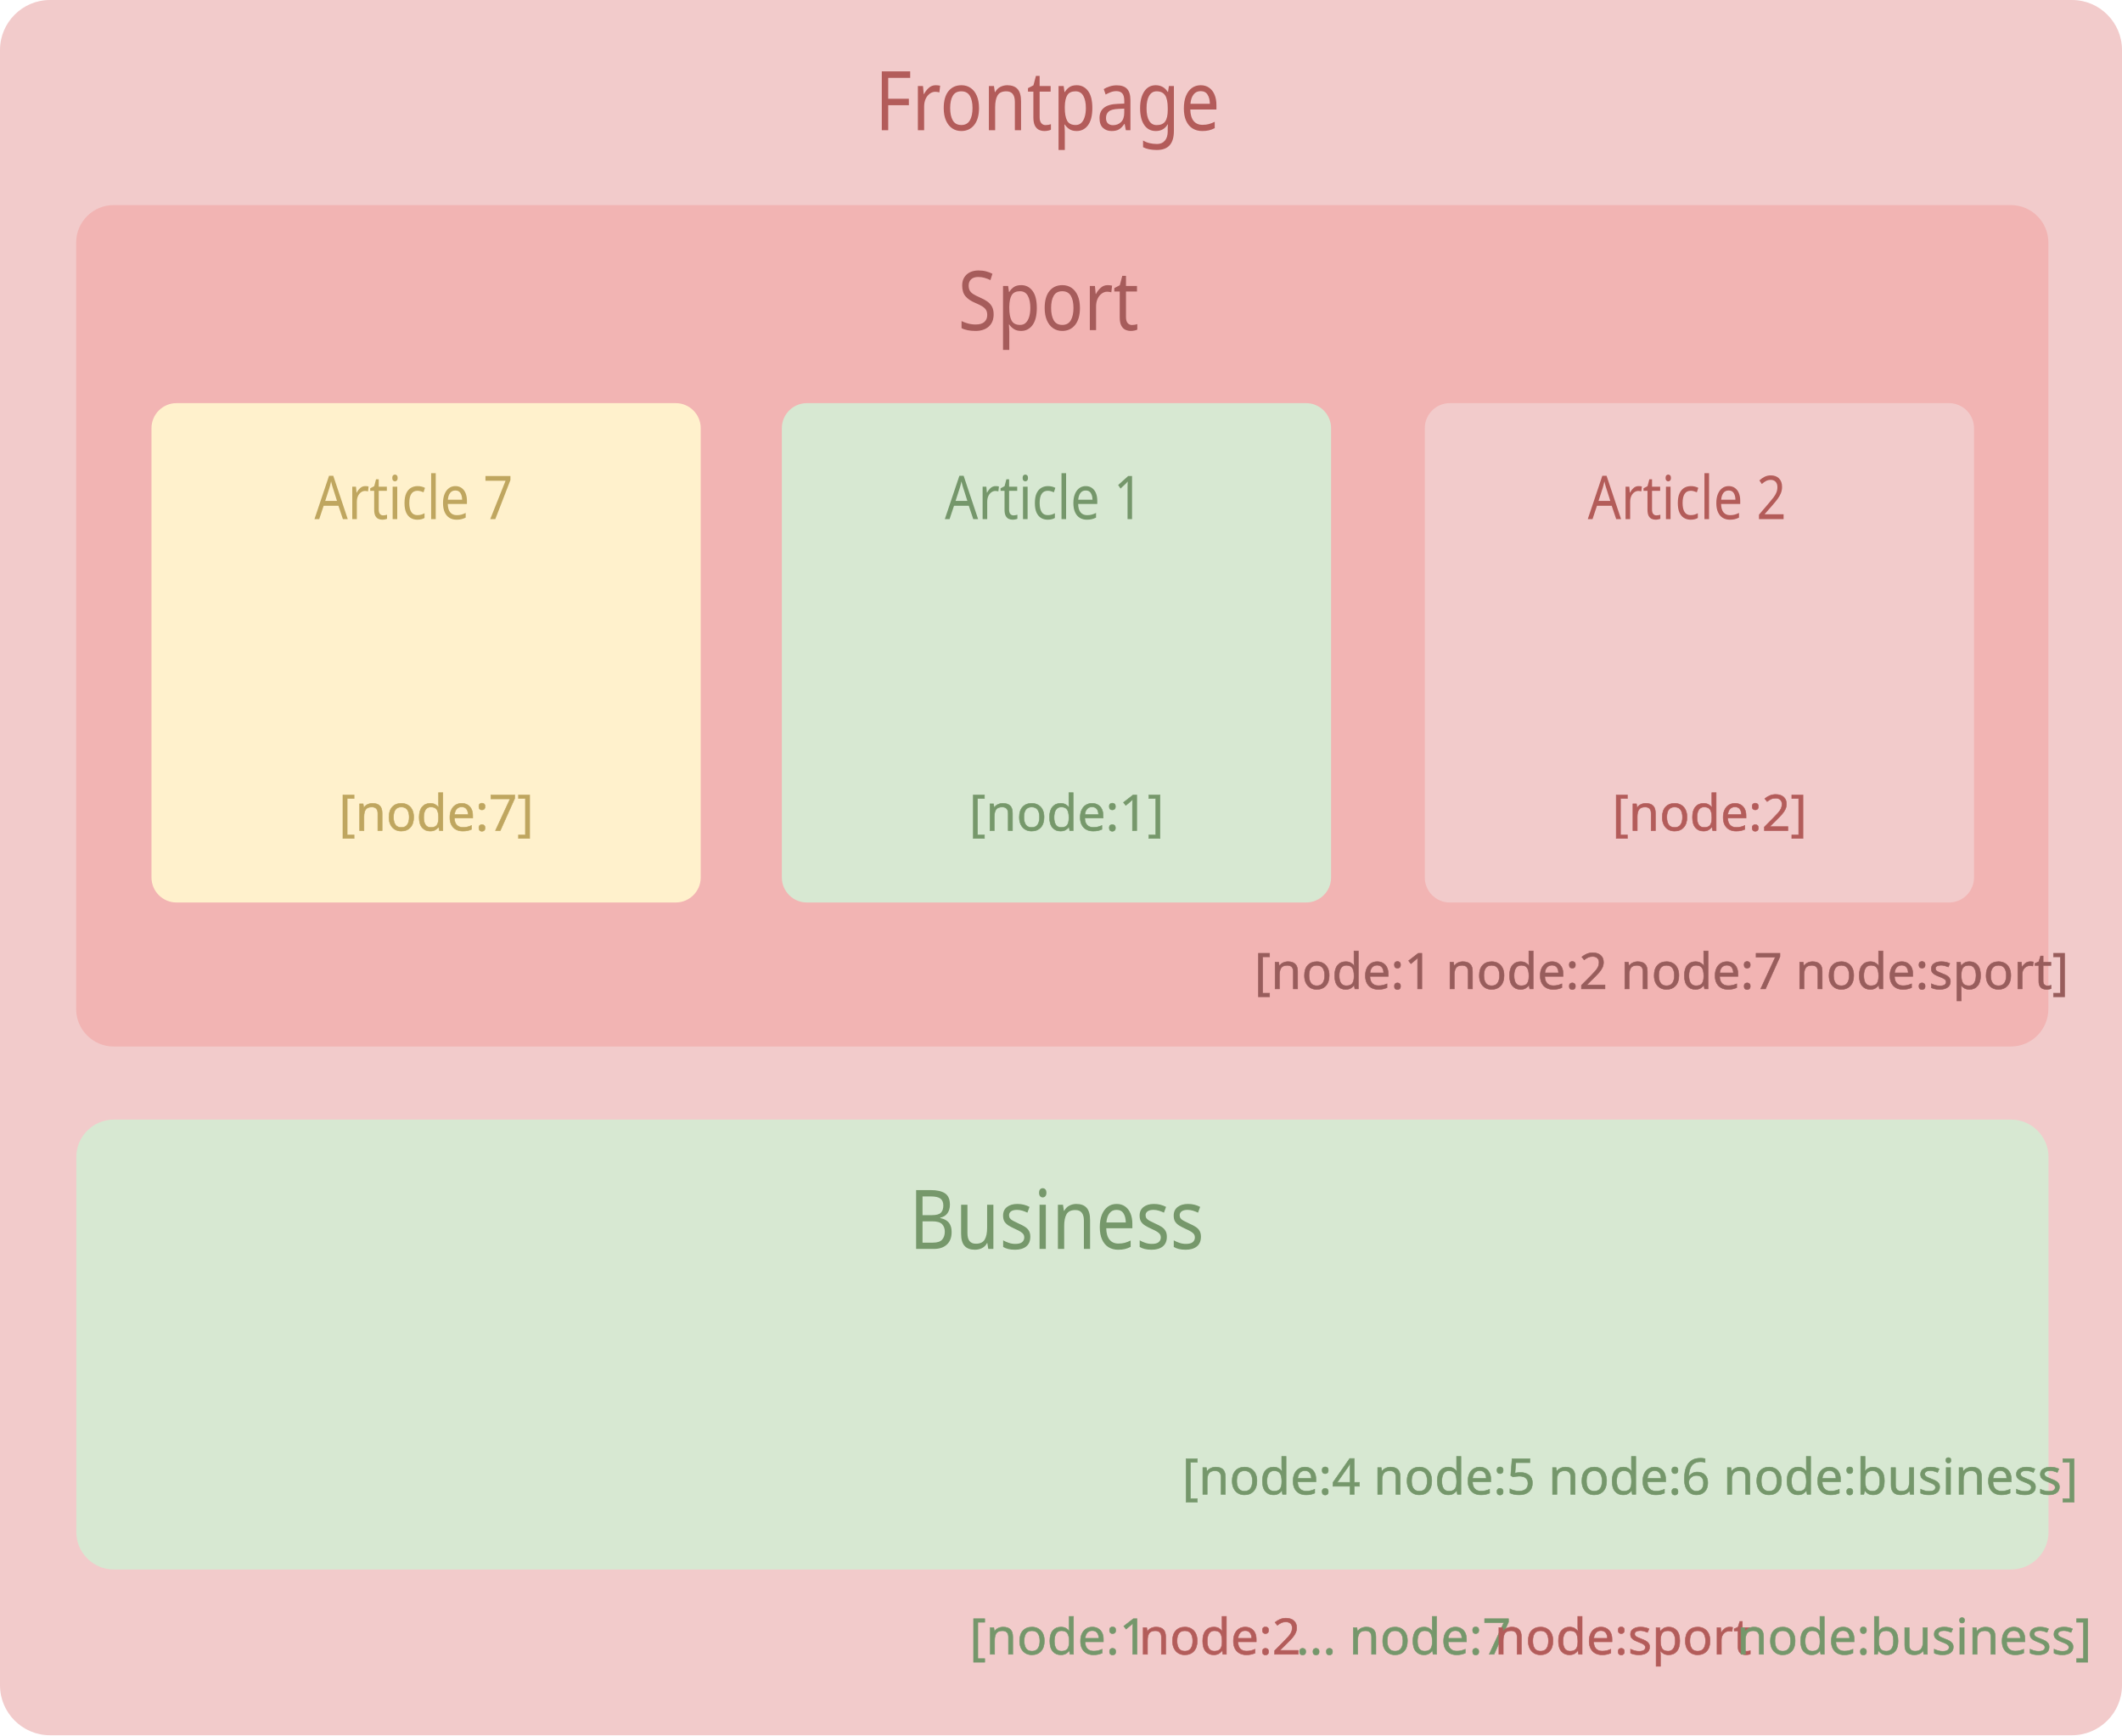
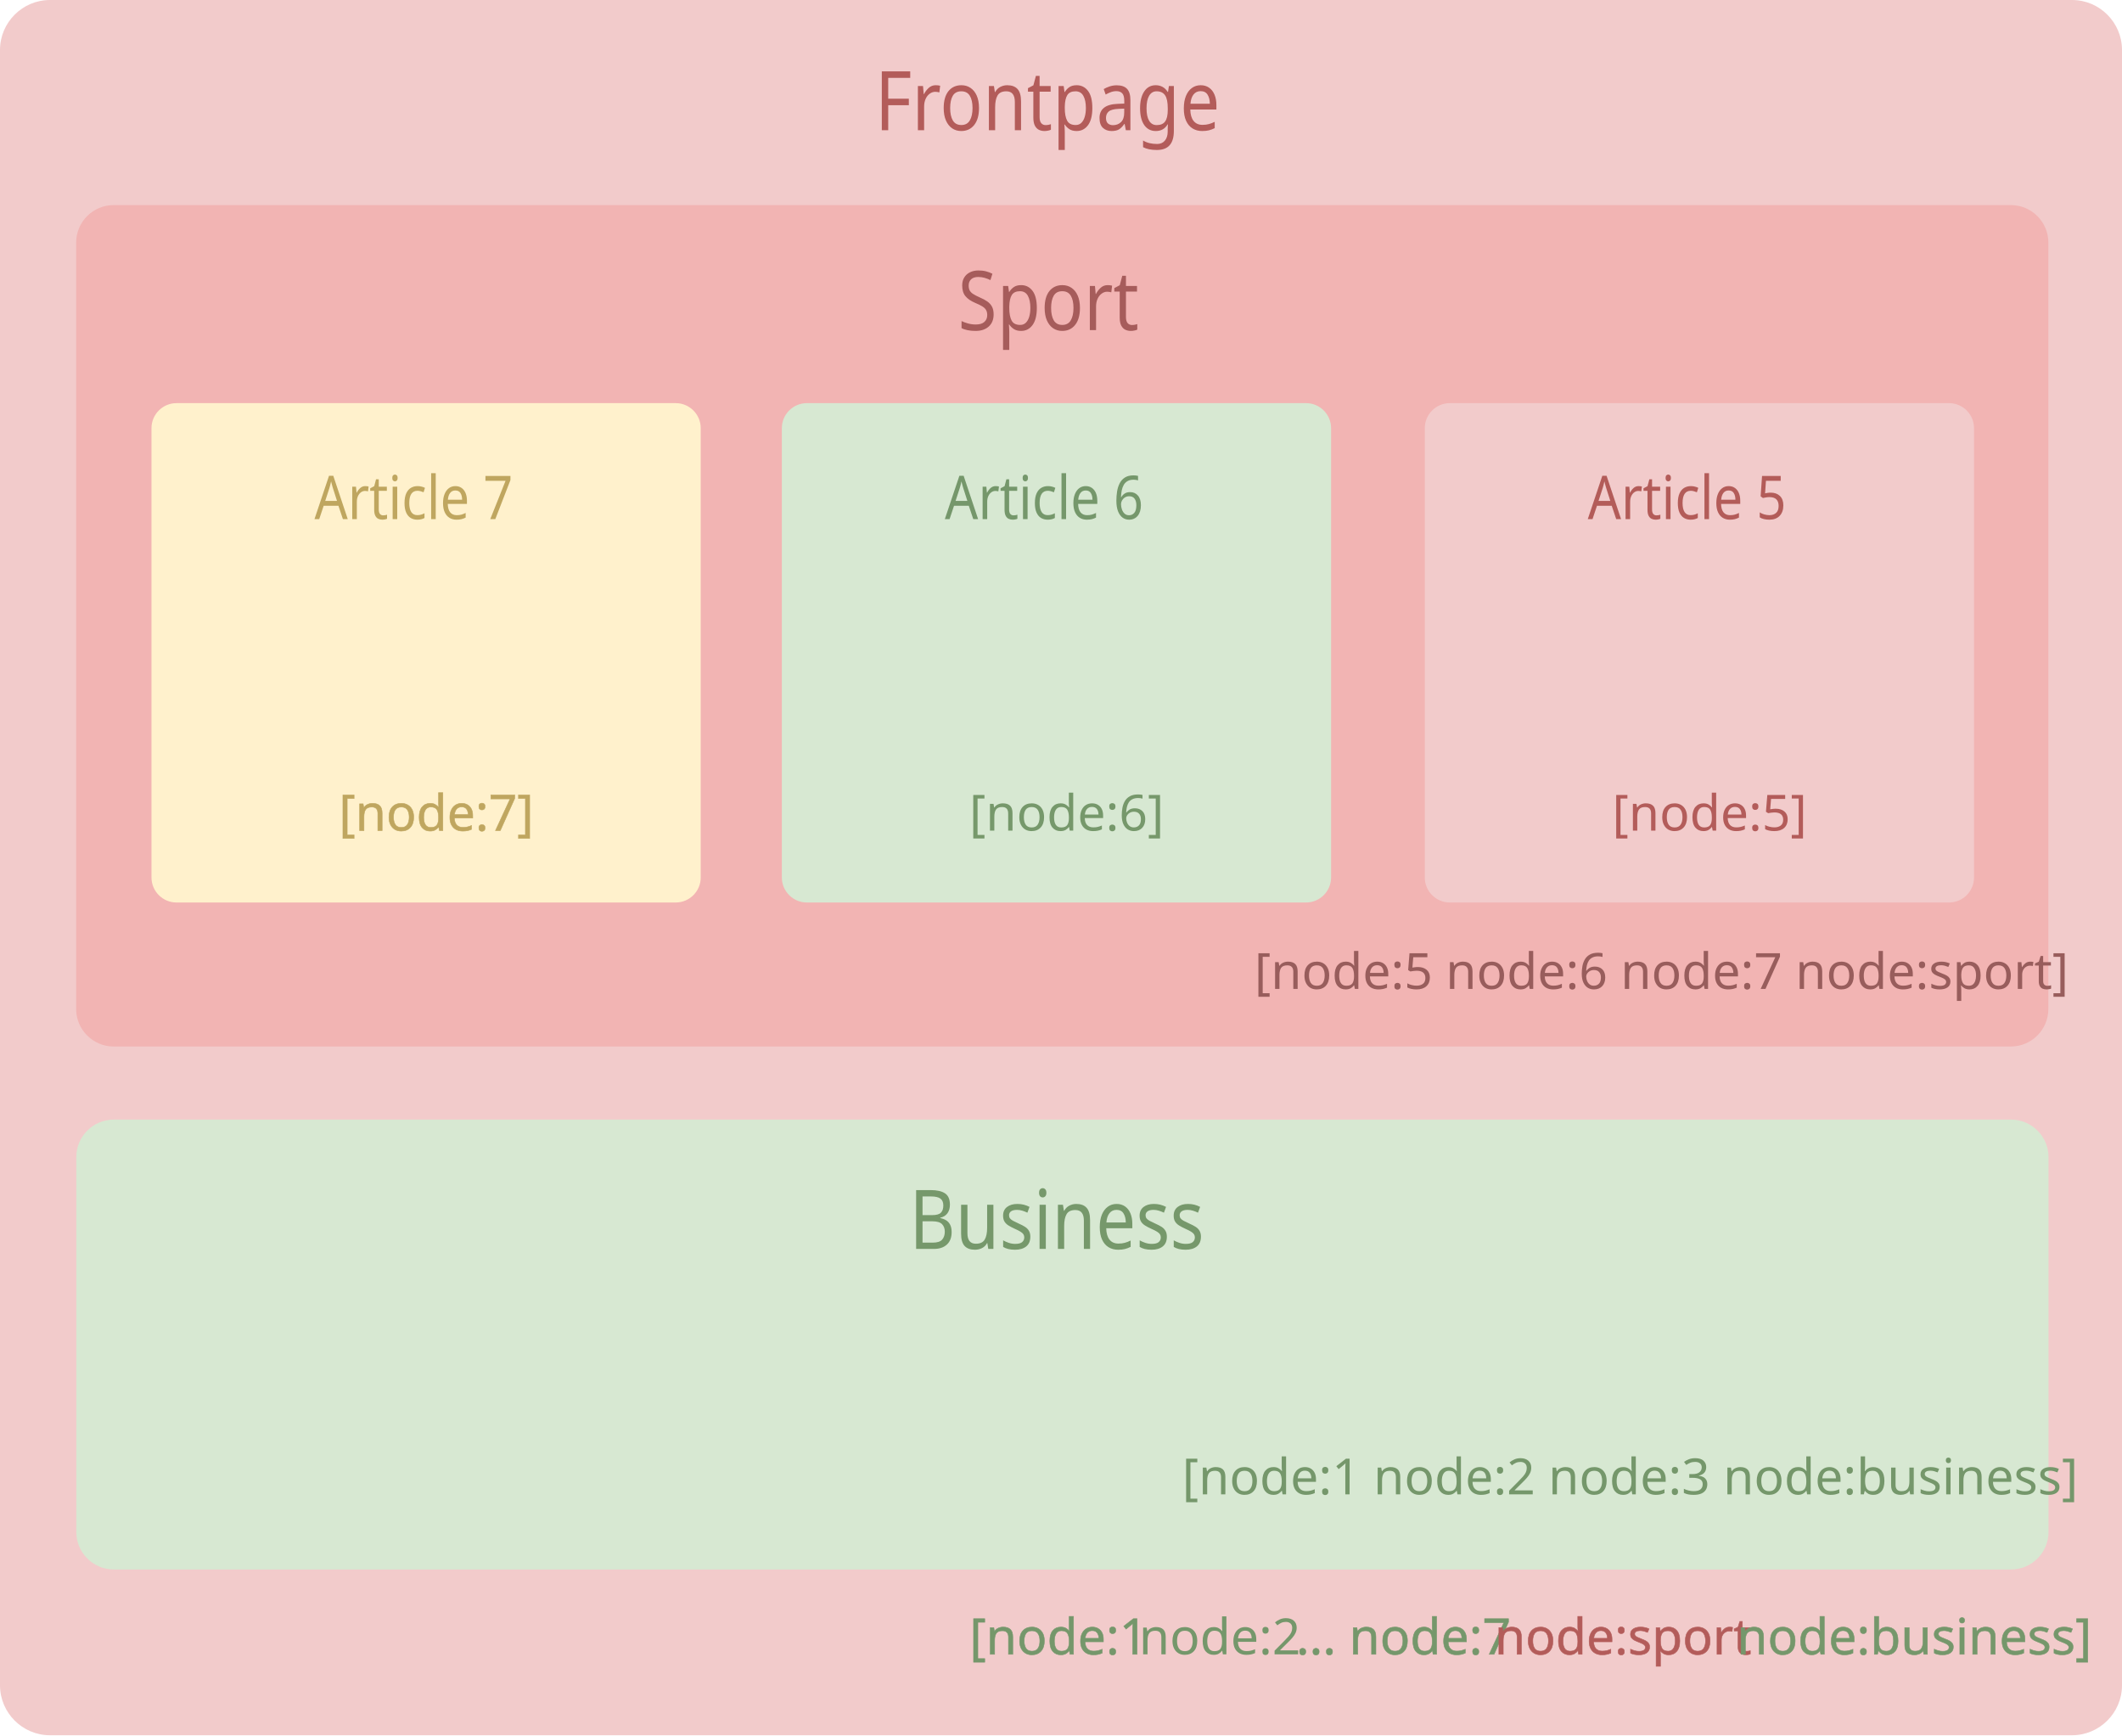
<svg xmlns="http://www.w3.org/2000/svg" version="1.1" id="Image-4.2" x="0px" y="0px" width="850px" height="695px" viewBox="0 0 850 695" enable-background="new 0 0 850 695" xml:space="preserve">
  <g>
    <g>
      <path fill="#F2CBCB" d="M850,675c0,11-9,20-20,20H20c-11,0-20-9-20-20V20C0,9,9,0,20,0h810c11,0,20,9,20,20V675z" />
    </g>
    <g>
-       <text transform="matrix(0.95 0 0 1.1 350.4585 52.1484)" fill="#B35C5A" font-family="'SourceSansPro-Black'" font-size="30">Frontpage</text>
+       <text transform="matrix(0.8636 0 0 1 350.4585 52.1484)" fill="#B35C5A" font-family="'SourceSansPro-Black'" font-size="33">Frontpage</text>
    </g>
    <g id="business_2_">
      <g>
-         <path fill="#D7E8D2" d="M820.565,613.607c0,8.25-6.75,15-15,15H45.566c-8.25,0-15-6.75-15-15V463.421c0-8.25,6.75-15,15-15     h759.999c8.25,0,15,6.75,15,15V613.607z" />
+         <path fill="#D7E8D2" d="M820.565,613.607c0,8.25-6.75,15-15,15h-760c-8.25,0-15-6.75-15-15V463.421c0-8.25,6.75-15,15-15h760     c8.25,0,15,6.75,15,15V613.607z" />
      </g>
-       <text transform="matrix(0.95 0 0 1.1 364.2051 500.2148)" fill="#76986B" font-family="'SourceSansPro-Black'" font-size="30">Business</text>
-       <text transform="matrix(1 0 0 1 473.5283 598.5166)" fill="#75976B" stroke="#75976B" stroke-width="0.2" stroke-miterlimit="10" font-family="'SourceSansPro-Regular'" font-size="20">[node:4 node:5 node:6 node:business]</text>
+       <text transform="matrix(0.8636 0 0 1 364.2051 500.2148)" fill="#76986B" font-family="'SourceSansPro-Black'" font-size="33">Business</text>
+       <text transform="matrix(1 0 0 1 473.5283 598.5166)" fill="#75976B" font-family="'SourceSansPro-Regular'" font-size="20">[node:1 node:2 node:3 node:business]</text>
    </g>
-     <text id="tag_bottom_2_" transform="matrix(1 0 0 1 388.3804 662.5908)">
-       <tspan x="0" y="0" fill="#75976B" stroke="#75976B" stroke-width="0.2" stroke-miterlimit="10" font-family="'SourceSansPro-Regular'" font-size="20">[node:1 </tspan>
-       <tspan x="67.819" y="0" fill="#B35C5A" stroke="#B35C5A" stroke-width="0.2" stroke-miterlimit="10" font-family="'SourceSansPro-Regular'" font-size="20">node:2</tspan>
-       <tspan x="125.538" y="0" fill="#75976B" stroke="#75976B" stroke-width="0.2" stroke-miterlimit="10" font-family="'SourceSansPro-Regular'" font-size="20"> ... node:7 </tspan>
-       <tspan x="210.317" y="0" fill="#B35C5A" stroke="#B35C5A" stroke-width="0.2" stroke-miterlimit="10" font-family="'SourceSansPro-Regular'" font-size="20">node:sport</tspan>
-       <tspan x="302.115" y="0" fill="#75976B" stroke="#75976B" stroke-width="0.2" stroke-miterlimit="10" font-family="'SourceSansPro-Regular'" font-size="20"> node:business]</tspan>
-     </text>
+     <text transform="matrix(1 0 0 1 388.3804 662.5908)" fill="#75976B" font-family="'SourceSansPro-Regular'" font-size="20">[node:1 </text>
+     <text transform="matrix(1 0 0 1 388.3804 662.5908)" fill="none" stroke="#75976B" stroke-width="0.2" stroke-miterlimit="10" font-family="'SourceSansPro-Regular'" font-size="20">[node:1 </text>
+     <text transform="matrix(1 0 0 1 456.1992 662.5908)" fill="#75976B" font-family="'SourceSansPro-Regular'" font-size="20">node:2</text>
+     <text transform="matrix(1 0 0 1 513.918 662.5908)" fill="#75976B" font-family="'SourceSansPro-Regular'" font-size="20"> ... node:7 </text>
+     <text transform="matrix(1 0 0 1 513.918 662.5908)" fill="none" stroke="#75976B" stroke-width="0.2" stroke-miterlimit="10" font-family="'SourceSansPro-Regular'" font-size="20"> ... node:7 </text>
+     <text transform="matrix(1 0 0 1 598.6973 662.5908)" fill="#B35C5A" font-family="'SourceSansPro-Regular'" font-size="20">node:sport</text>
+     <text transform="matrix(1 0 0 1 598.6973 662.5908)" fill="none" stroke="#B35C5A" stroke-width="0.2" stroke-miterlimit="10" font-family="'SourceSansPro-Regular'" font-size="20">node:sport</text>
+     <text transform="matrix(1 0 0 1 690.4951 662.5908)" fill="#75976B" font-family="'SourceSansPro-Regular'" font-size="20"> node:business]</text>
+     <text transform="matrix(1 0 0 1 690.4951 662.5908)" fill="none" stroke="#75976B" stroke-width="0.2" stroke-miterlimit="10" font-family="'SourceSansPro-Regular'" font-size="20"> node:business]</text>
    <g id="sport_2_">
      <g>
        <path fill="#F2B4B3" d="M820.504,404.141c0,8.25-6.75,15-15,15H45.505c-8.25,0-15-6.75-15-15v-307c0-8.25,6.75-15,15-15h759.999     c8.25,0,15,6.75,15,15V404.141z" />
      </g>
      <g>
-         <text transform="matrix(0.95 0 0 1.1 383.709 132.2148)" fill="#A65C5B" font-family="'SourceSansPro-Black'" font-size="30">Sport</text>
+         <text transform="matrix(0.8636 0 0 1 383.709 132.2148)" fill="#A65C5B" font-family="'SourceSansPro-Black'" font-size="33">Sport</text>
      </g>
      <g>
        <g>
          <path fill="#FFF1CC" d="M280.683,351.465c0,5.5-4.5,10-10,10h-200c-5.5,0-10-4.5-10-10v-180c0-5.5,4.5-10,10-10h200      c5.5,0,10,4.5,10,10V351.465z" />
        </g>
        <g>
          <path fill="#D7E8D2" d="M533.183,351.465c0,5.5-4.5,10-10,10h-200c-5.5,0-10-4.5-10-10v-180c0-5.5,4.5-10,10-10h200      c5.5,0,10,4.5,10,10V351.465z" />
        </g>
        <g>
          <path fill="#F2CBCB" d="M790.724,351.465c0,5.5-4.5,10-10,10h-200c-5.5,0-10-4.5-10-10v-180c0-5.5,4.5-10,10-10h200      c5.5,0,10,4.5,10,10V351.465z" />
        </g>
-         <text transform="matrix(0.95 0 0 1.1 125.9678 207.9121)" fill="#BFA65F" font-family="'SourceSansPro-Black'" font-size="22">Article 7</text>
-         <text transform="matrix(0.95 0 0 1.1 378.4668 207.9121)" fill="#75976B" font-family="'SourceSansPro-Black'" font-size="22">Article 1</text>
-         <text transform="matrix(0.95 0 0 1.1 636.0088 207.9121)" fill="#B35C59" font-family="'SourceSansPro-Black'" font-size="22">Article 2</text>
-         <text transform="matrix(1 0 0 1 135.7627 332.6724)" fill="#BFA65F" stroke="#BFA65F" stroke-width="0.2" stroke-miterlimit="10" font-family="'SourceSansPro-Regular'" font-size="20">[node:7]</text>
-         <text transform="matrix(1 0 0 1 388.2627 332.6724)" fill="#76986B" stroke="#76986B" stroke-width="0.2" stroke-miterlimit="10" font-family="'SourceSansPro-Regular'" font-size="20">[node:1]</text>
-         <text transform="matrix(1 0 0 1 645.8037 332.6724)" fill="#B35C5A" stroke="#B35C5A" stroke-width="0.2" stroke-miterlimit="10" font-family="'SourceSansPro-Regular'" font-size="20">[node:2]</text>
+         <text transform="matrix(0.8636 0 0 1 125.9678 207.9121)" fill="#BFA65F" font-family="'SourceSansPro-Black'" font-size="24.2">Article 7</text>
+         <text transform="matrix(0.8636 0 0 1 378.4668 207.9121)" fill="#75976B" font-family="'SourceSansPro-Black'" font-size="24.2">Article 6</text>
+         <text transform="matrix(0.8636 0 0 1 636.0088 207.9121)" fill="#B35C59" font-family="'SourceSansPro-Black'" font-size="24.2">Article 5</text>
+         <text transform="matrix(1 0 0 1 135.7627 332.6729)" fill="#BFA65F" font-family="'SourceSansPro-Regular'" font-size="20">[node:7]</text>
+         <text transform="matrix(1 0 0 1 135.7627 332.6729)" fill="none" stroke="#BFA65F" stroke-width="0.2" stroke-miterlimit="10" font-family="'SourceSansPro-Regular'" font-size="20">[node:7]</text>
+         <text transform="matrix(1 0 0 1 388.2627 332.6729)" fill="#76986B" font-family="'SourceSansPro-Regular'" font-size="20">[node:6]</text>
+         <text transform="matrix(1 0 0 1 645.8037 332.6729)" fill="#B35C5A" font-family="'SourceSansPro-Regular'" font-size="20">[node:5]</text>
      </g>
-       <text transform="matrix(1 0 0 1 502.4785 396.0781)" fill="#985D5C" stroke="#985D5C" stroke-width="0.2" stroke-miterlimit="10" font-family="'SourceSansPro-Regular'" font-size="20">[node:1 node:2 node:7 node:sport]</text>
+       <text transform="matrix(1 0 0 1 502.4785 396.0781)" fill="#985D5C" font-family="'SourceSansPro-Regular'" font-size="20">[node:5 node:6 node:7 node:sport]</text>
    </g>
  </g>
</svg>
